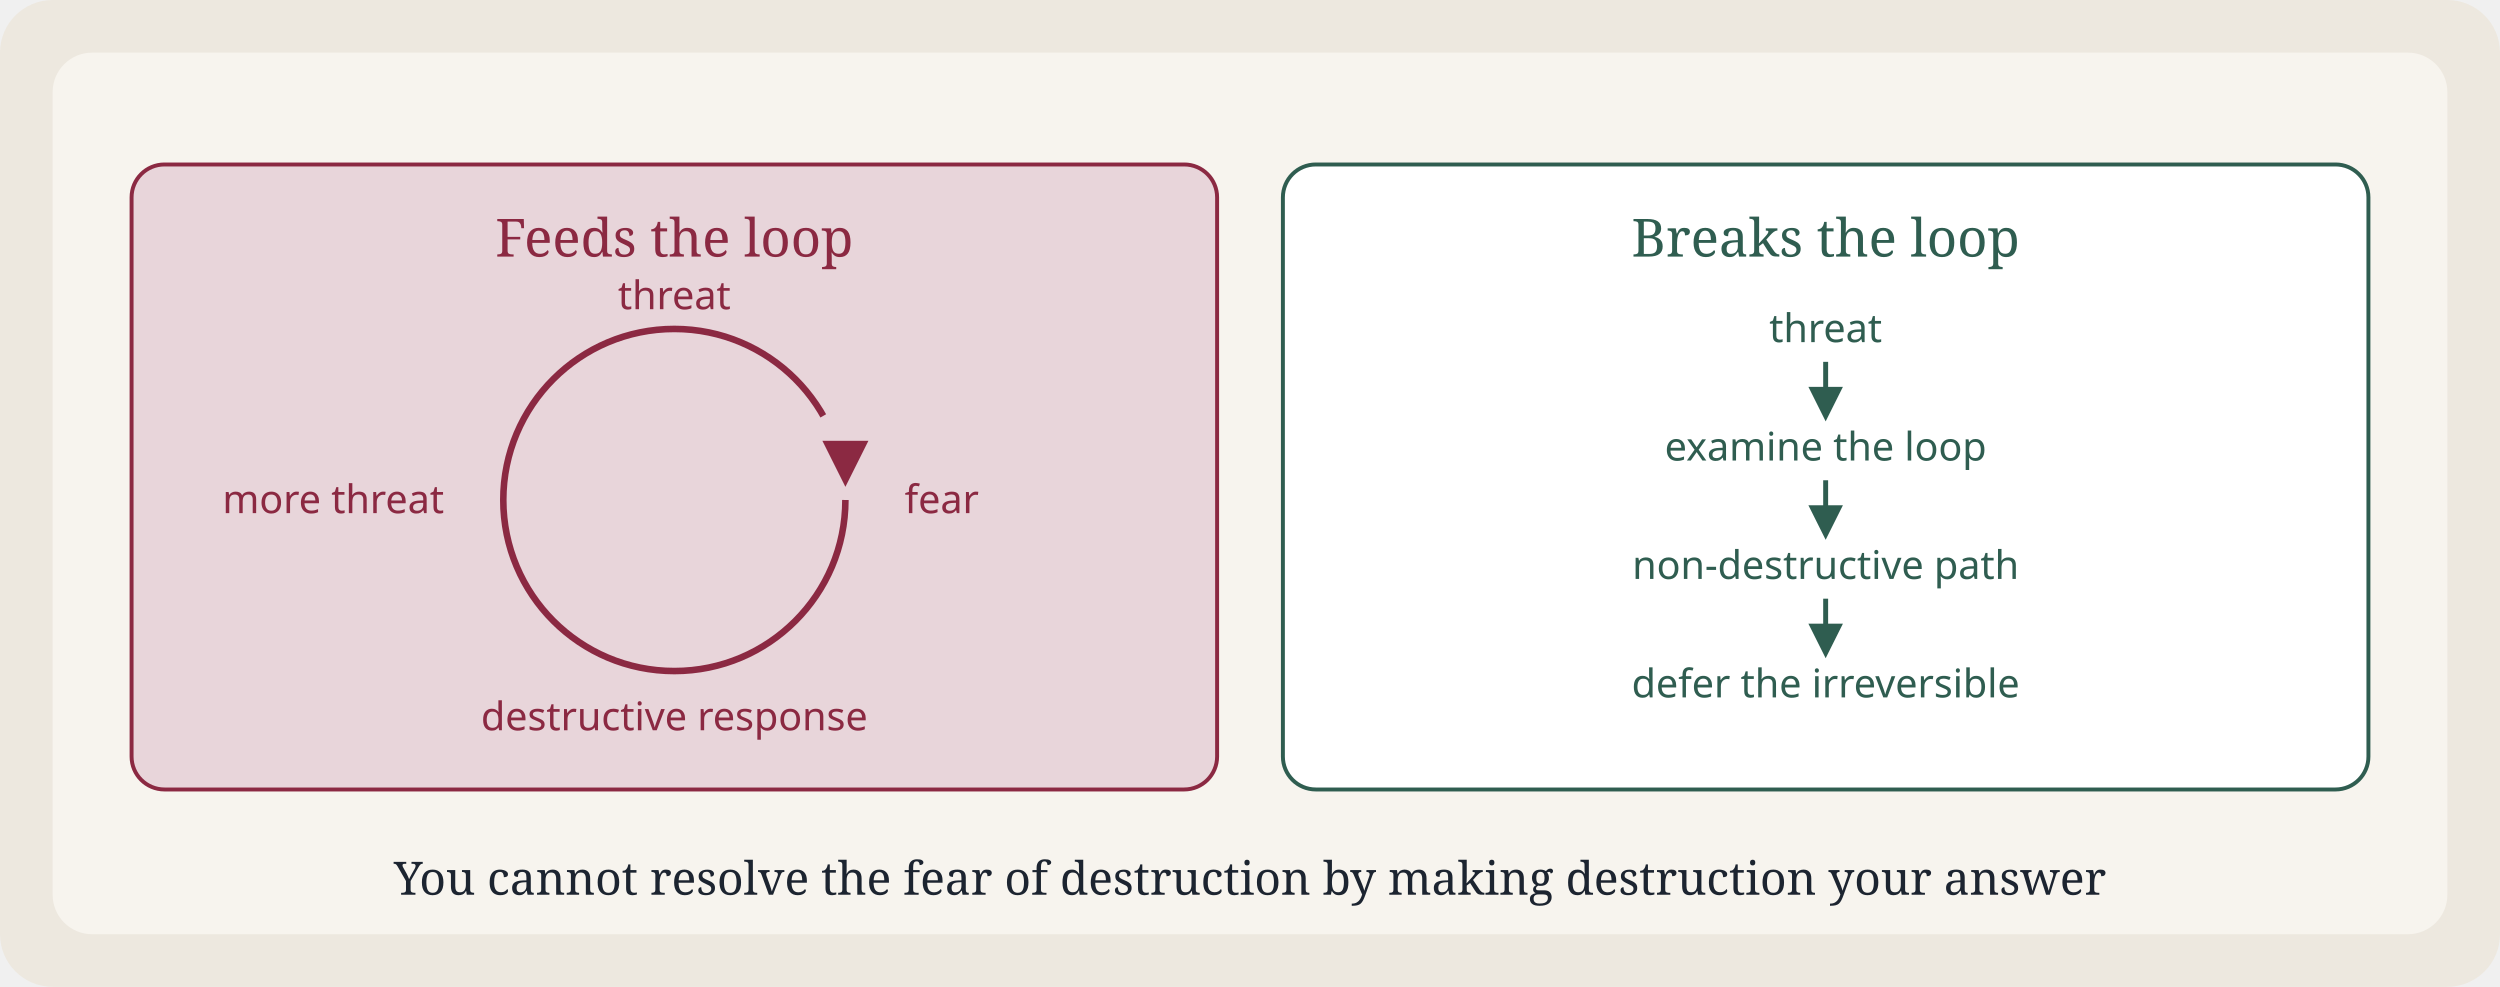
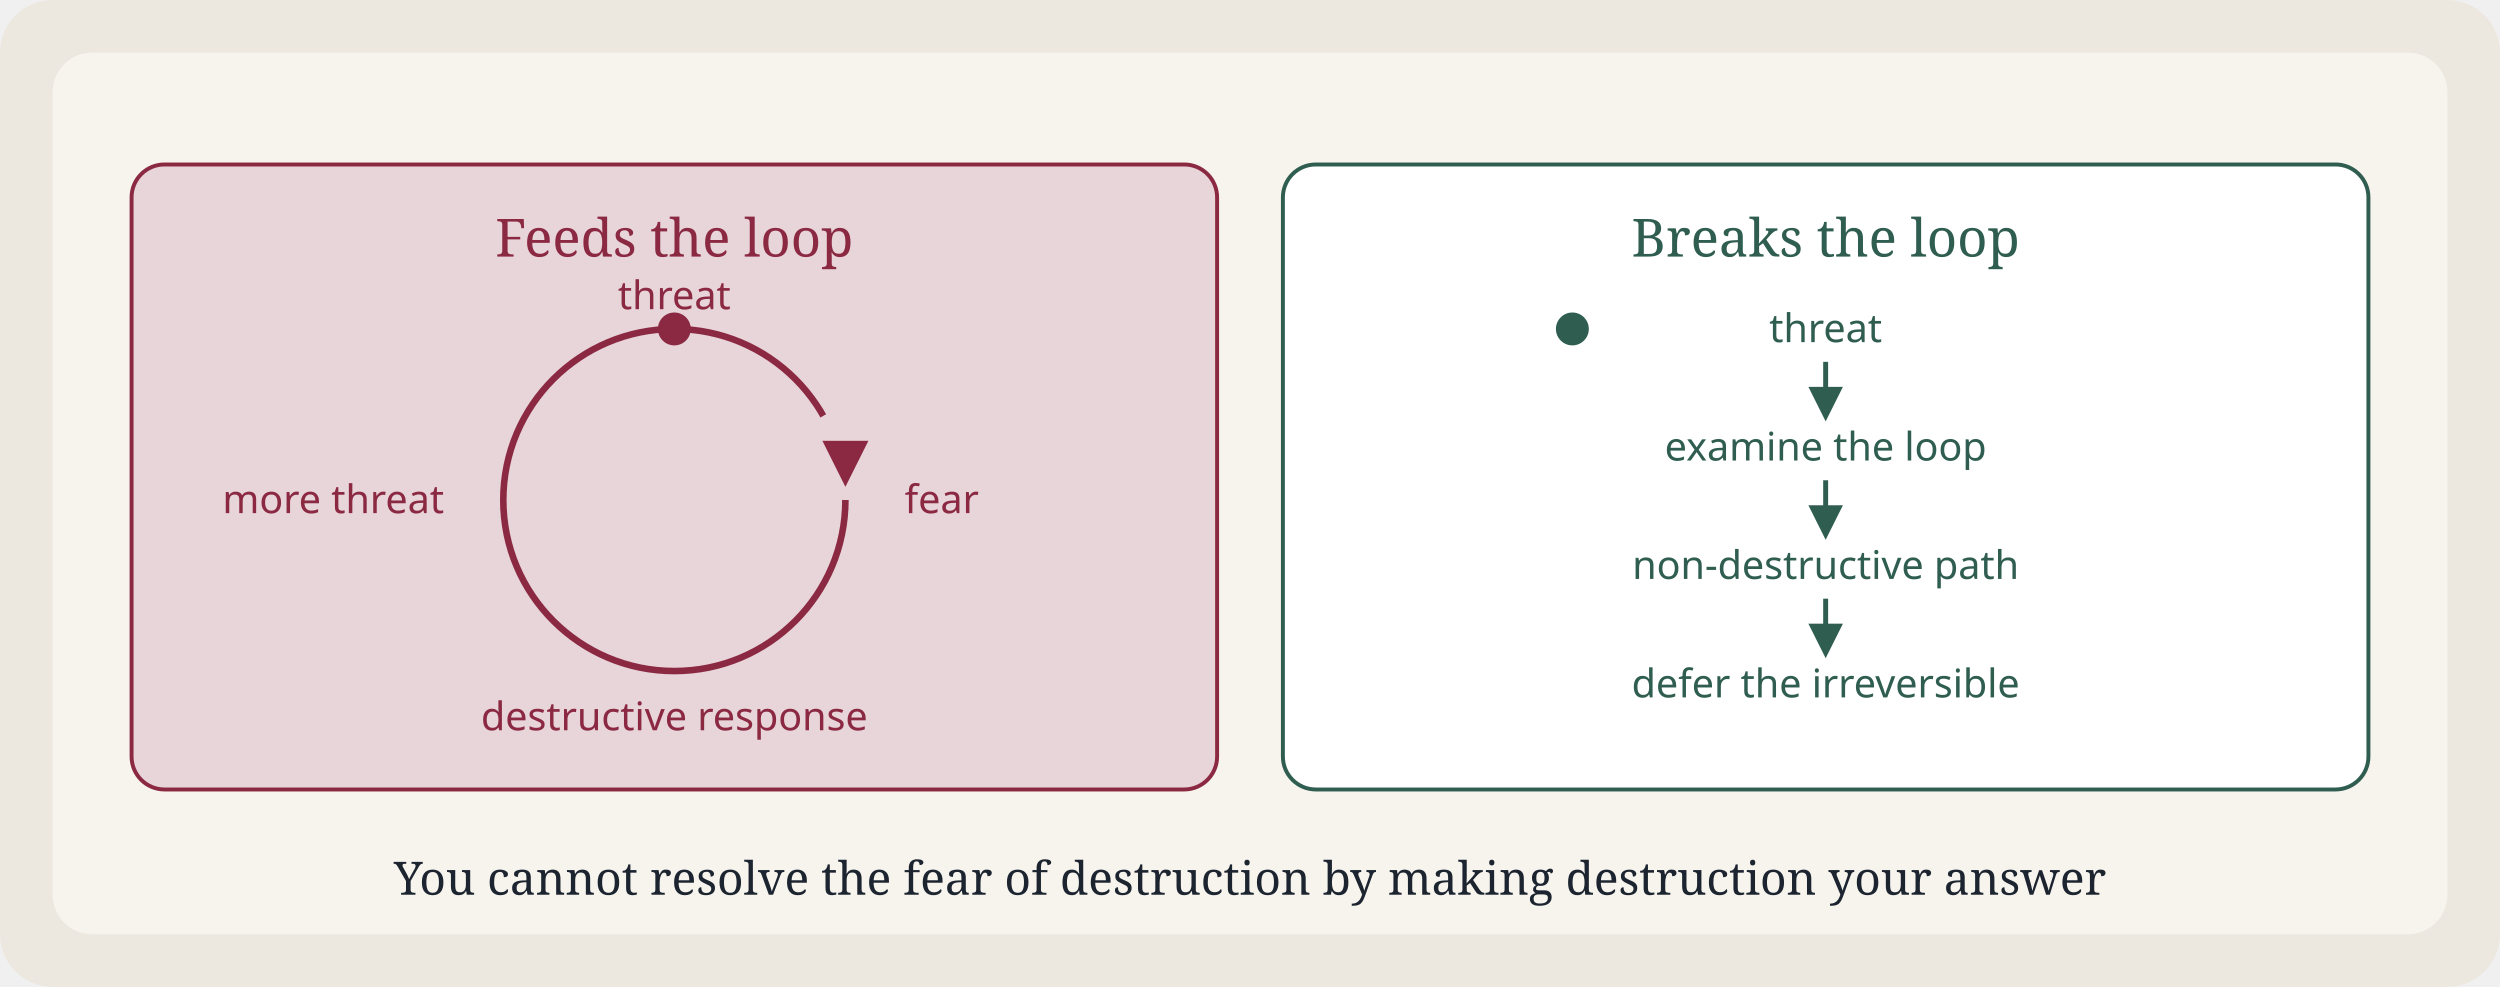
<svg xmlns="http://www.w3.org/2000/svg" viewBox="0 0 760 300" role="img" aria-labelledby="title desc">
+   <style>@media (prefers-reduced-motion: reduce){*{animation:none!important}}.orb{transform-origin:205px 152px;animation:orb 3s linear infinite}@keyframes orb{to{transform:rotate(360deg)}}.step{animation:step 7s ease-in-out infinite}@keyframes step{0%{transform:translateY(0);opacity:0}6%{transform:translateY(0);opacity:1}18%{transform:translateY(0)}28%,42%{transform:translateY(36px)}52%,66%{transform:translateY(72px)}76%,92%{transform:translateY(108px);opacity:1}100%{transform:translateY(108px);opacity:0}}</style>
  <rect width="760" height="300" rx="16" fill="#EDE8DF" />
  <rect x="16" y="16" width="728" height="268" rx="12" fill="#F7F4EE" />
  <marker id="a" viewBox="0 0 10 10" refX="8" refY="5" markerWidth="7" markerHeight="7" orient="auto">
    <path d="M0 0L10 5L0 10z" fill="#8B2942" />
  </marker>
  <marker id="g" viewBox="0 0 10 10" refX="8" refY="5" markerWidth="7" markerHeight="7" orient="auto">
    <path d="M0 0L10 5L0 10z" fill="#2F5D50" />
  </marker>
  <rect x="40" y="50" width="330" height="190" rx="10" fill="#E8D5DA" stroke="#8B2942" stroke-width="1.2" />
  <text x="205" y="78" text-anchor="middle" font-family="Georgia, serif" font-size="16" fill="#8B2942">Feeds the loop</text>
  <circle cx="205" cy="152" r="52" fill="none" stroke="#8B2942" stroke-width="2" marker-end="url(#a)" stroke-dasharray="300 27" />
  <text x="205" y="94" text-anchor="middle" font-family="system-ui, sans-serif" font-size="12" fill="#8B2942">threat</text>
  <text x="275" y="156" text-anchor="start" font-family="system-ui, sans-serif" font-size="12" fill="#8B2942">fear</text>
  <text x="205" y="222" text-anchor="middle" font-family="system-ui, sans-serif" font-size="12" fill="#8B2942">destructive response</text>
  <text x="135" y="156" text-anchor="end" font-family="system-ui, sans-serif" font-size="12" fill="#8B2942">more threat</text>
  <rect x="390" y="50" width="330" height="190" rx="10" fill="#FFFFFF" stroke="#2F5D50" stroke-width="1.2" />
  <text x="555" y="78" text-anchor="middle" font-family="Georgia, serif" font-size="16" fill="#2F5D50">Breaks the loop</text>
  <text x="555" y="104" text-anchor="middle" font-family="system-ui, sans-serif" font-size="12" fill="#2F5D50">threat</text>
  <line x1="555" y1="110" x2="555" y2="126" stroke="#2F5D50" stroke-width="1.5" marker-end="url(#g)" />
  <text x="555" y="140" text-anchor="middle" font-family="system-ui, sans-serif" font-size="12" fill="#2F5D50">examine the loop</text>
  <line x1="555" y1="146" x2="555" y2="162" stroke="#2F5D50" stroke-width="1.5" marker-end="url(#g)" />
  <text x="555" y="176" text-anchor="middle" font-family="system-ui, sans-serif" font-size="12" fill="#2F5D50">non-destructive path</text>
  <line x1="555" y1="182" x2="555" y2="198" stroke="#2F5D50" stroke-width="1.5" marker-end="url(#g)" />
  <text x="555" y="212" text-anchor="middle" font-family="system-ui, sans-serif" font-size="12" fill="#2F5D50">defer the irreversible</text>
  <text x="380" y="272" text-anchor="middle" font-family="Georgia, serif" font-size="14" fill="#1C2430">You cannot resolve the fear of destruction by making destruction your answer</text>
  <path d="M250 134 L264 134 L257 148 Z" fill="#8B2942" />
+   <circle class="orb" cx="205" cy="100" r="5" fill="#8B2942" />
+   <circle class="step" cx="478" cy="100" r="5" fill="#2F5D50" />
</svg>
